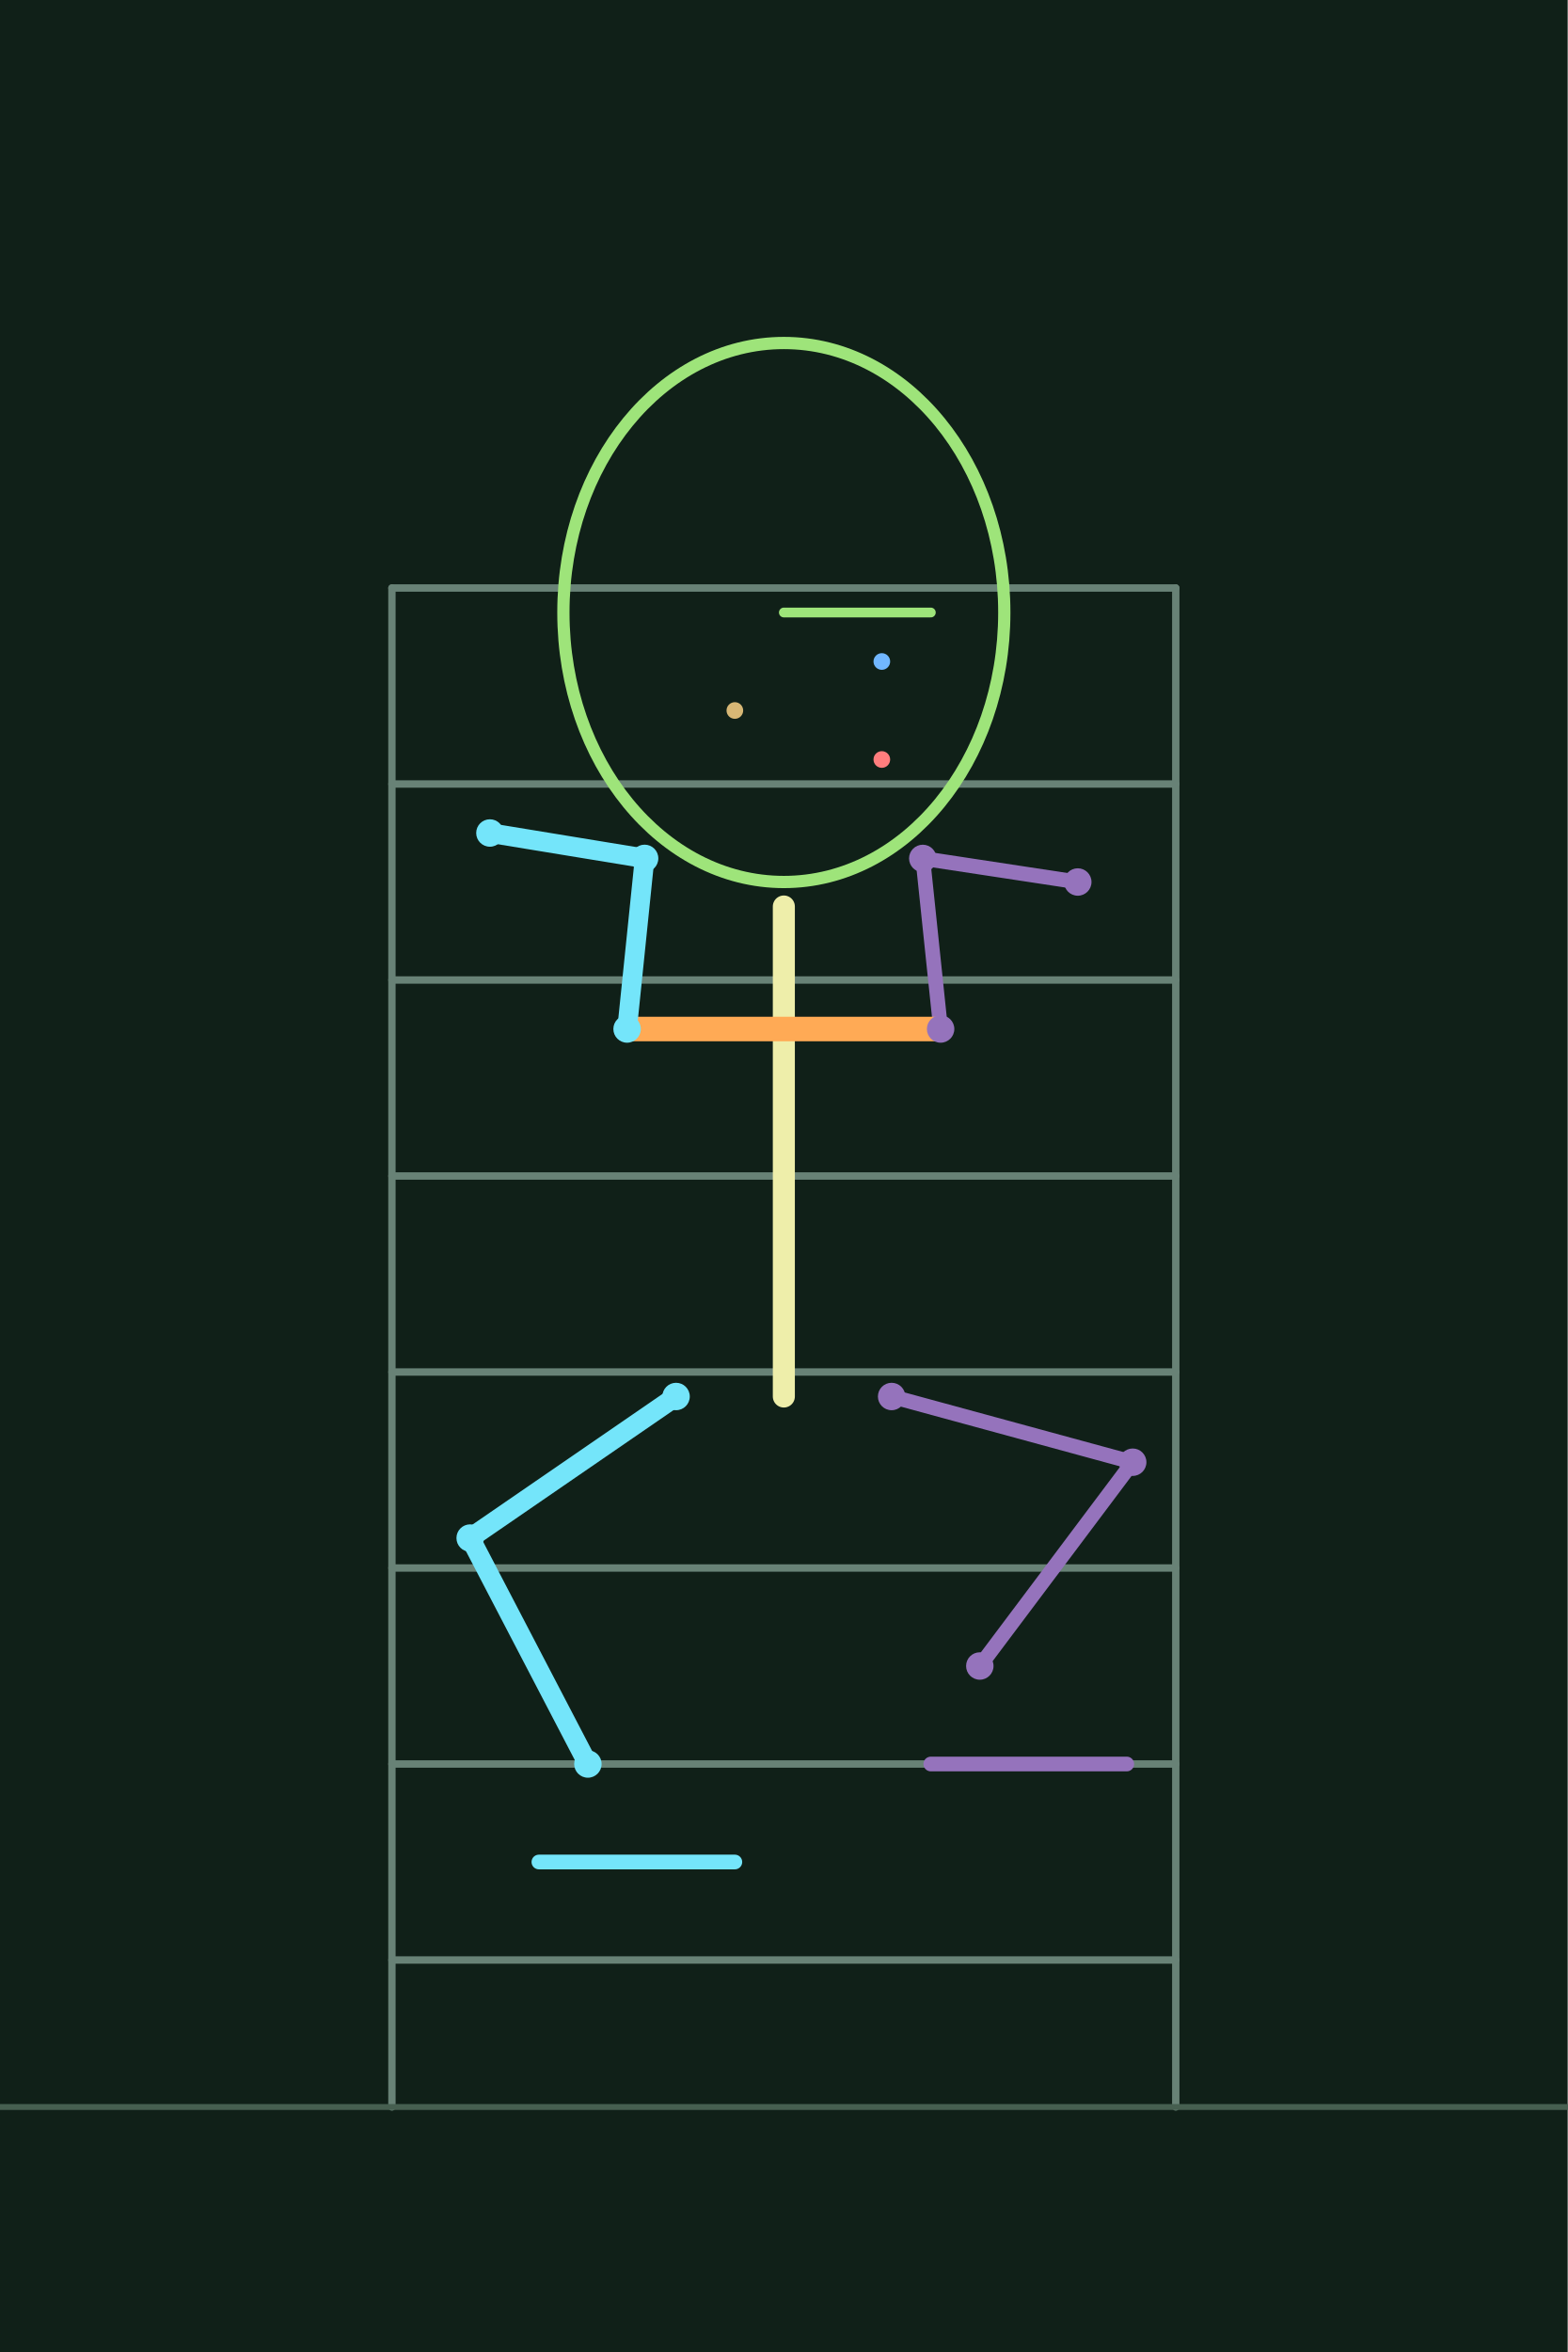
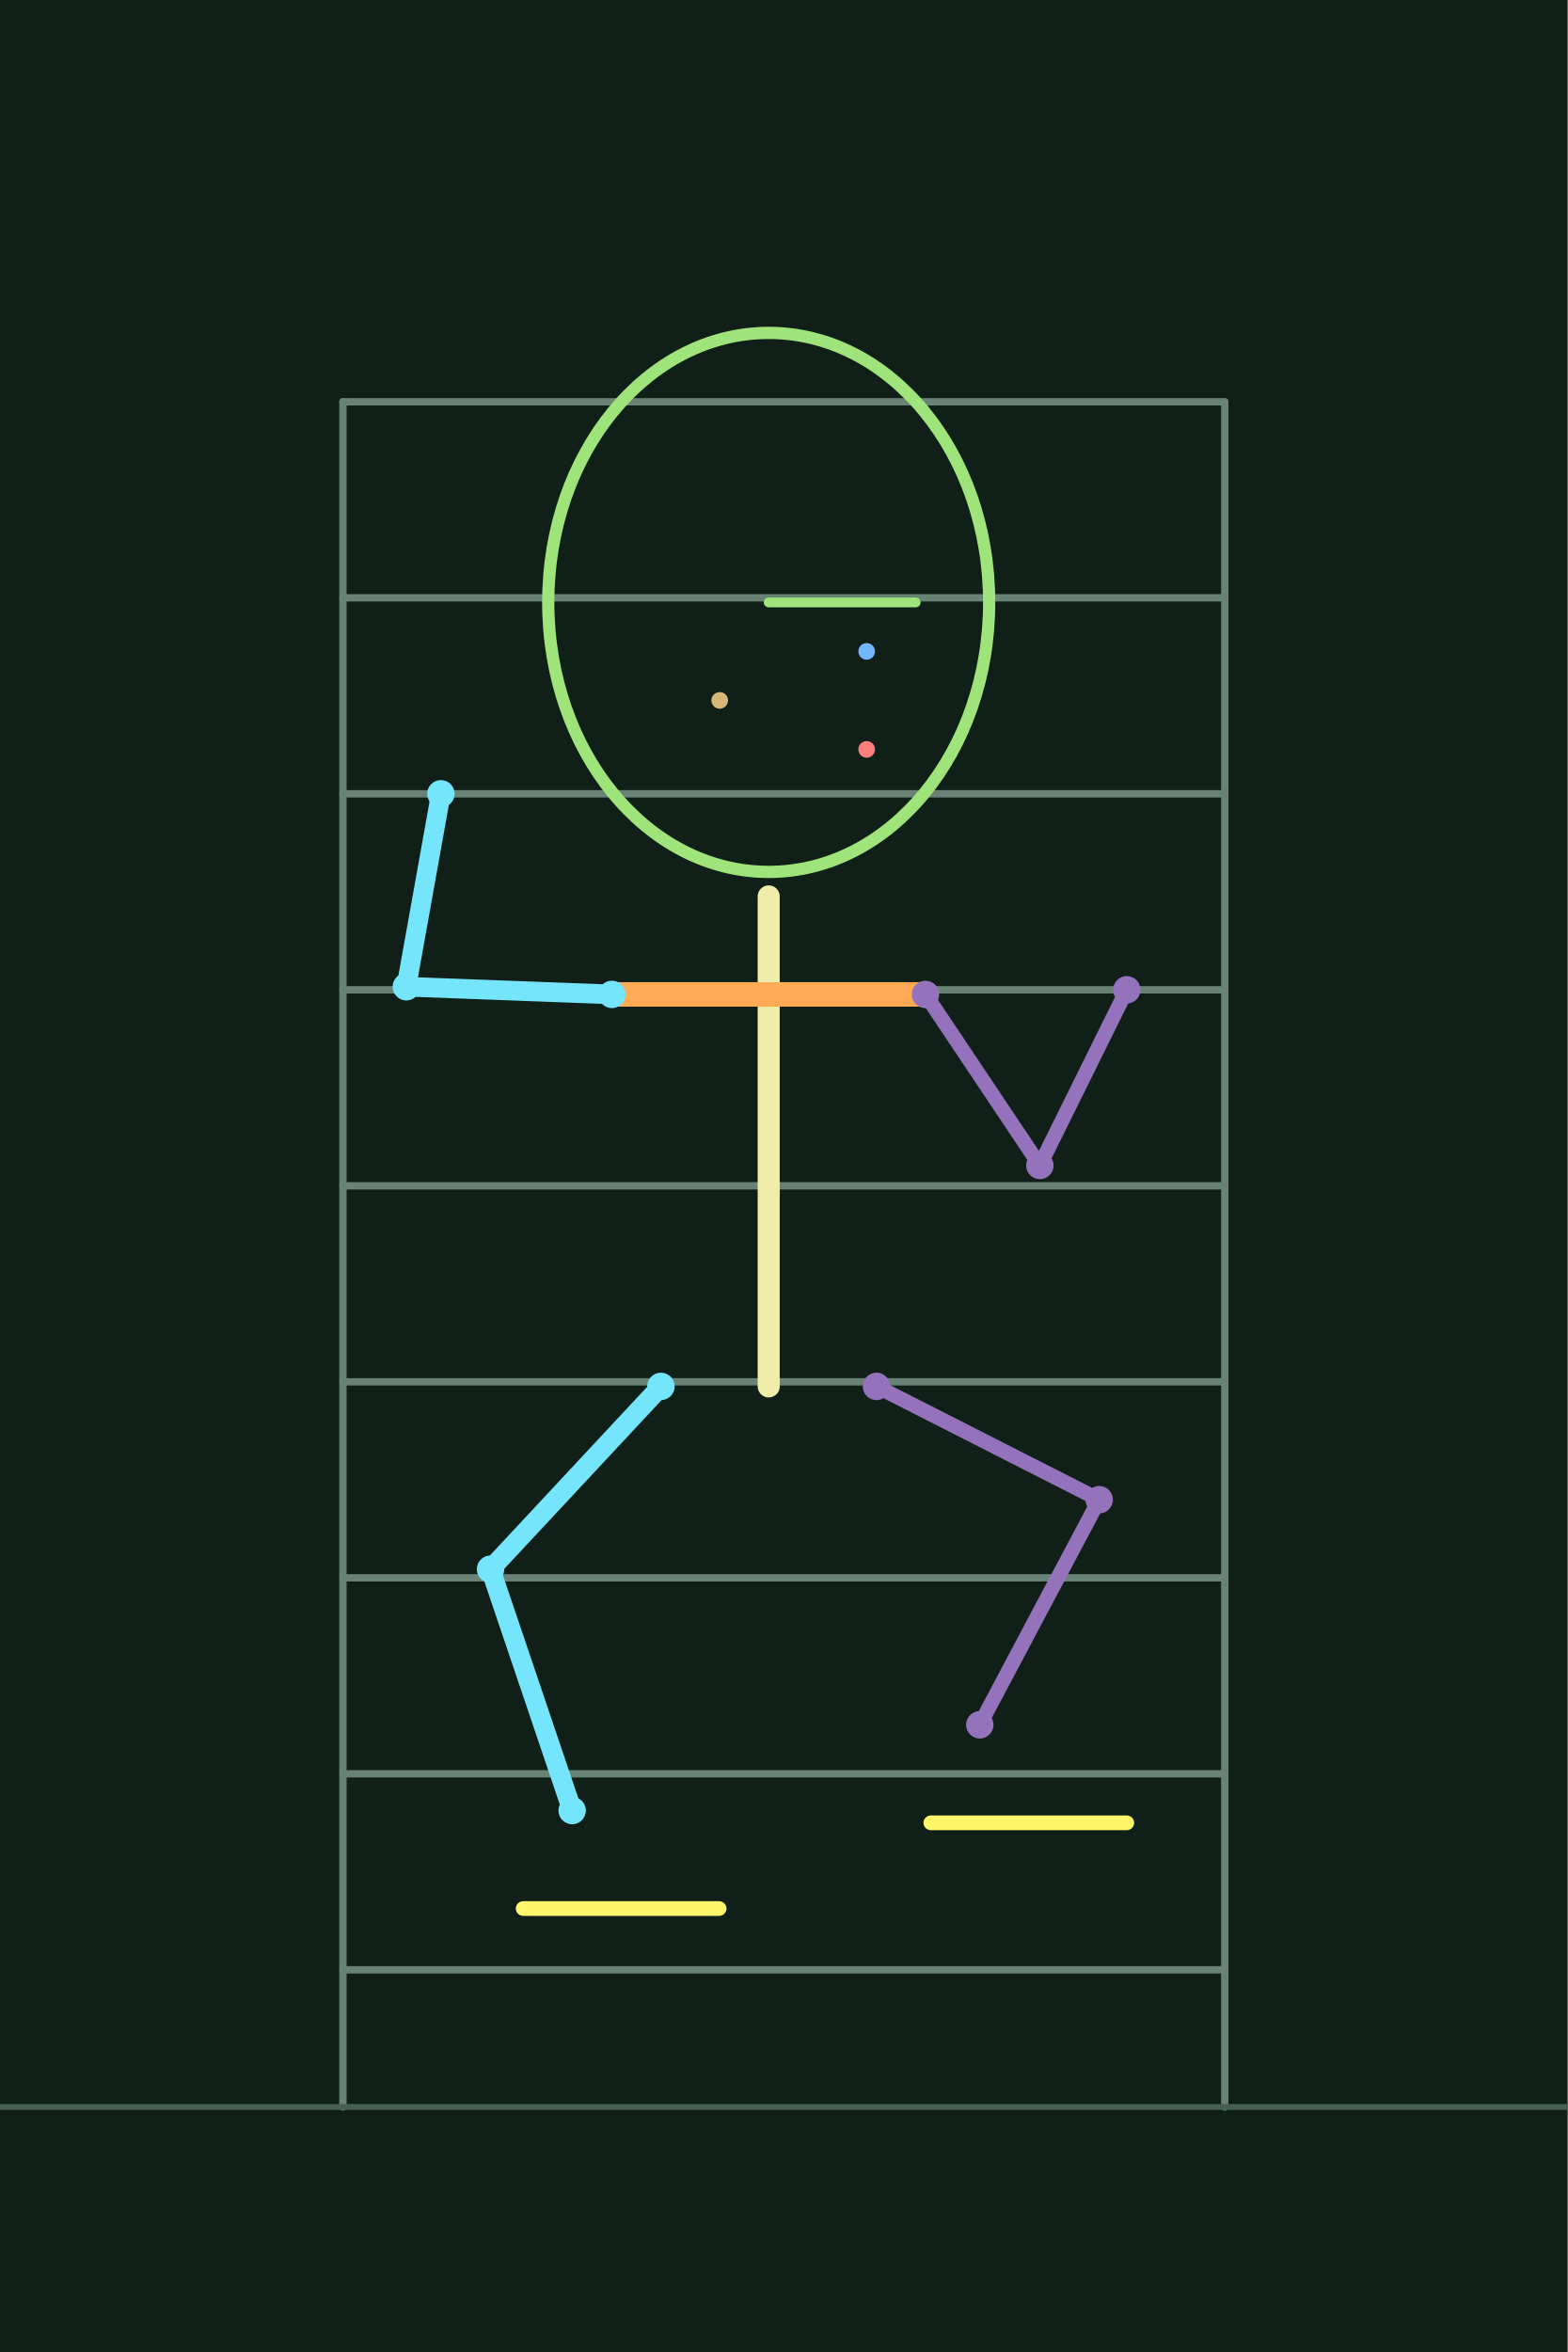
<svg xmlns="http://www.w3.org/2000/svg" width="320" height="480" viewBox="0 0 32 48">
  <rect width="100%" height="100%" fill="#102018" />
-   <polyline points="8.000,12.000 8.000,43.000" fill="none" stroke="#688276" stroke-width="0.15" stroke-linecap="round" stroke-linejoin="round" />
-   <polyline points="24.000,12.000 24.000,43.000" fill="none" stroke="#688276" stroke-width="0.15" stroke-linecap="round" stroke-linejoin="round" />
-   <polyline points="8.000,12.000 24.000,12.000" fill="none" stroke="#688276" stroke-width="0.15" stroke-linecap="round" stroke-linejoin="round" />
-   <polyline points="8.000,16.000 24.000,16.000" fill="none" stroke="#688276" stroke-width="0.15" stroke-linecap="round" stroke-linejoin="round" />
-   <polyline points="8.000,20.000 24.000,20.000" fill="none" stroke="#688276" stroke-width="0.15" stroke-linecap="round" stroke-linejoin="round" />
-   <polyline points="8.000,24.000 24.000,24.000" fill="none" stroke="#688276" stroke-width="0.15" stroke-linecap="round" stroke-linejoin="round" />
-   <polyline points="8.000,28.000 24.000,28.000" fill="none" stroke="#688276" stroke-width="0.15" stroke-linecap="round" stroke-linejoin="round" />
-   <polyline points="8.000,32.000 24.000,32.000" fill="none" stroke="#688276" stroke-width="0.15" stroke-linecap="round" stroke-linejoin="round" />
-   <polyline points="8.000,36.000 24.000,36.000" fill="none" stroke="#688276" stroke-width="0.15" stroke-linecap="round" stroke-linejoin="round" />
-   <polyline points="8.000,40.000 24.000,40.000" fill="none" stroke="#688276" stroke-width="0.15" stroke-linecap="round" stroke-linejoin="round" />
+   <polyline points="7.000,8.200 7.000,43.000" fill="none" stroke="#688276" stroke-width="0.15" stroke-linecap="round" stroke-linejoin="round" />
+   <polyline points="25.000,8.200 25.000,43.000" fill="none" stroke="#688276" stroke-width="0.15" stroke-linecap="round" stroke-linejoin="round" />
+   <polyline points="7.000,8.200 25.000,8.200" fill="none" stroke="#688276" stroke-width="0.15" stroke-linecap="round" stroke-linejoin="round" />
+   <polyline points="7.000,12.200 25.000,12.200" fill="none" stroke="#688276" stroke-width="0.15" stroke-linecap="round" stroke-linejoin="round" />
+   <polyline points="7.000,16.200 25.000,16.200" fill="none" stroke="#688276" stroke-width="0.15" stroke-linecap="round" stroke-linejoin="round" />
+   <polyline points="7.000,20.200 25.000,20.200" fill="none" stroke="#688276" stroke-width="0.15" stroke-linecap="round" stroke-linejoin="round" />
+   <polyline points="7.000,24.200 25.000,24.200" fill="none" stroke="#688276" stroke-width="0.15" stroke-linecap="round" stroke-linejoin="round" />
+   <polyline points="7.000,28.200 25.000,28.200" fill="none" stroke="#688276" stroke-width="0.15" stroke-linecap="round" stroke-linejoin="round" />
+   <polyline points="7.000,32.200 25.000,32.200" fill="none" stroke="#688276" stroke-width="0.15" stroke-linecap="round" stroke-linejoin="round" />
+   <polyline points="7.000,36.200 25.000,36.200" fill="none" stroke="#688276" stroke-width="0.15" stroke-linecap="round" stroke-linejoin="round" />
+   <polyline points="7.000,40.200 25.000,40.200" fill="none" stroke="#688276" stroke-width="0.15" stroke-linecap="round" stroke-linejoin="round" />
  <path d="M0 43H32" stroke="#465f50" stroke-width=".12" />
-   <polyline points="18.200,28.500 23.121,29.841 20.000,34.000" fill="none" stroke="#9573bc" stroke-width="0.3" stroke-linecap="round" stroke-linejoin="round" />
-   <polyline points="19.200,21.000 18.836,17.519 22.000,18.000" fill="none" stroke="#9573bc" stroke-width="0.3" stroke-linecap="round" stroke-linejoin="round" />
-   <polyline points="16.000,28.500 16.000,18.500" fill="none" stroke="#eeeeaa" stroke-width="0.45" stroke-linecap="round" stroke-linejoin="round" />
-   <polyline points="12.800,21.000 19.200,21.000" fill="none" stroke="#ffaa55" stroke-width="0.5" stroke-linecap="round" stroke-linejoin="round" />
-   <polyline points="13.800,28.500 9.597,31.389 12.000,36.000" fill="none" stroke="#74e5fa" stroke-width="0.4" stroke-linecap="round" stroke-linejoin="round" />
-   <polyline points="12.800,21.000 13.158,17.518 10.000,17.000" fill="none" stroke="#74e5fa" stroke-width="0.4" stroke-linecap="round" stroke-linejoin="round" />
-   <polyline points="11.000,38.000 13.000,38.000 15.000,38.000" fill="none" stroke="#74e5fa" stroke-width="0.3" stroke-linecap="round" stroke-linejoin="round" />
-   <polyline points="19.000,36.000 21.000,36.000 23.000,36.000" fill="none" stroke="#9573bc" stroke-width="0.3" stroke-linecap="round" stroke-linejoin="round" />
-   <circle cx="13.800" cy="28.500" r=".28" fill="#74e5fa" />
-   <circle cx="9.597" cy="31.389" r=".28" fill="#74e5fa" />
-   <circle cx="12.000" cy="36.000" r=".28" fill="#74e5fa" />
-   <circle cx="12.800" cy="21.000" r=".28" fill="#74e5fa" />
-   <circle cx="13.158" cy="17.518" r=".28" fill="#74e5fa" />
-   <circle cx="10.000" cy="17.000" r=".28" fill="#74e5fa" />
-   <circle cx="18.200" cy="28.500" r=".28" fill="#9573bc" />
-   <circle cx="23.121" cy="29.841" r=".28" fill="#9573bc" />
-   <circle cx="20.000" cy="34.000" r=".28" fill="#9573bc" />
-   <circle cx="19.200" cy="21.000" r=".28" fill="#9573bc" />
-   <circle cx="18.836" cy="17.519" r=".28" fill="#9573bc" />
-   <circle cx="22.000" cy="18.000" r=".28" fill="#9573bc" />
-   <ellipse cx="16.000" cy="12.500" rx="4.5" ry="5.5" fill="none" stroke="#9ee47a" stroke-width=".25" />
-   <circle cx="18.000" cy="13.500" r=".17" fill="#71b7ff" />
-   <circle cx="18.000" cy="15.500" r=".17" fill="#ff7d7d" />
-   <circle cx="15.000" cy="14.500" r=".17" fill="#d7b775" />
-   <polyline points="16.000,12.500 19.000,12.500" fill="none" stroke="#9ee47a" stroke-width="0.2" stroke-linecap="round" stroke-linejoin="round" />
+   <polyline points="17.891,28.294 22.437,30.606 20.000,35.200" fill="none" stroke="#9573bc" stroke-width="0.3" stroke-linecap="round" stroke-linejoin="round" />
+   <polyline points="18.891,20.294 21.226,23.785 23.000,20.200" fill="none" stroke="#9573bc" stroke-width="0.3" stroke-linecap="round" stroke-linejoin="round" />
+   <polyline points="15.691,28.294 15.691,18.294" fill="none" stroke="#eeeeaa" stroke-width="0.45" stroke-linecap="round" stroke-linejoin="round" />
+   <polyline points="12.491,20.294 18.891,20.294" fill="none" stroke="#ffaa55" stroke-width="0.5" stroke-linecap="round" stroke-linejoin="round" />
+   <polyline points="13.491,28.294 10.013,32.024 11.679,36.950" fill="none" stroke="#74e5fa" stroke-width="0.4" stroke-linecap="round" stroke-linejoin="round" />
+   <polyline points="12.491,20.294 8.294,20.137 9.000,16.200" fill="none" stroke="#74e5fa" stroke-width="0.4" stroke-linecap="round" stroke-linejoin="round" />
+   <polyline points="10.679,38.950 12.679,38.950 14.679,38.950" fill="none" stroke="#fff66b" stroke-width="0.3" stroke-linecap="round" stroke-linejoin="round" />
+   <polyline points="19.000,37.200 21.000,37.200 23.000,37.200" fill="none" stroke="#fff66b" stroke-width="0.3" stroke-linecap="round" stroke-linejoin="round" />
+   <circle cx="13.491" cy="28.294" r=".28" fill="#74e5fa" />
+   <circle cx="10.013" cy="32.024" r=".28" fill="#74e5fa" />
+   <circle cx="11.679" cy="36.950" r=".28" fill="#74e5fa" />
+   <circle cx="12.491" cy="20.294" r=".28" fill="#74e5fa" />
+   <circle cx="8.294" cy="20.137" r=".28" fill="#74e5fa" />
+   <circle cx="9.000" cy="16.200" r=".28" fill="#74e5fa" />
+   <circle cx="17.891" cy="28.294" r=".28" fill="#9573bc" />
+   <circle cx="22.437" cy="30.606" r=".28" fill="#9573bc" />
+   <circle cx="20.000" cy="35.200" r=".28" fill="#9573bc" />
+   <circle cx="18.891" cy="20.294" r=".28" fill="#9573bc" />
+   <circle cx="21.226" cy="23.785" r=".28" fill="#9573bc" />
+   <circle cx="23.000" cy="20.200" r=".28" fill="#9573bc" />
+   <ellipse cx="15.691" cy="12.294" rx="4.5" ry="5.5" fill="none" stroke="#9ee47a" stroke-width=".25" />
+   <circle cx="17.691" cy="13.294" r=".17" fill="#71b7ff" />
+   <circle cx="17.691" cy="15.294" r=".17" fill="#ff7d7d" />
+   <circle cx="14.691" cy="14.294" r=".17" fill="#d7b775" />
+   <polyline points="15.691,12.294 18.691,12.294" fill="none" stroke="#9ee47a" stroke-width="0.2" stroke-linecap="round" stroke-linejoin="round" />
</svg>
